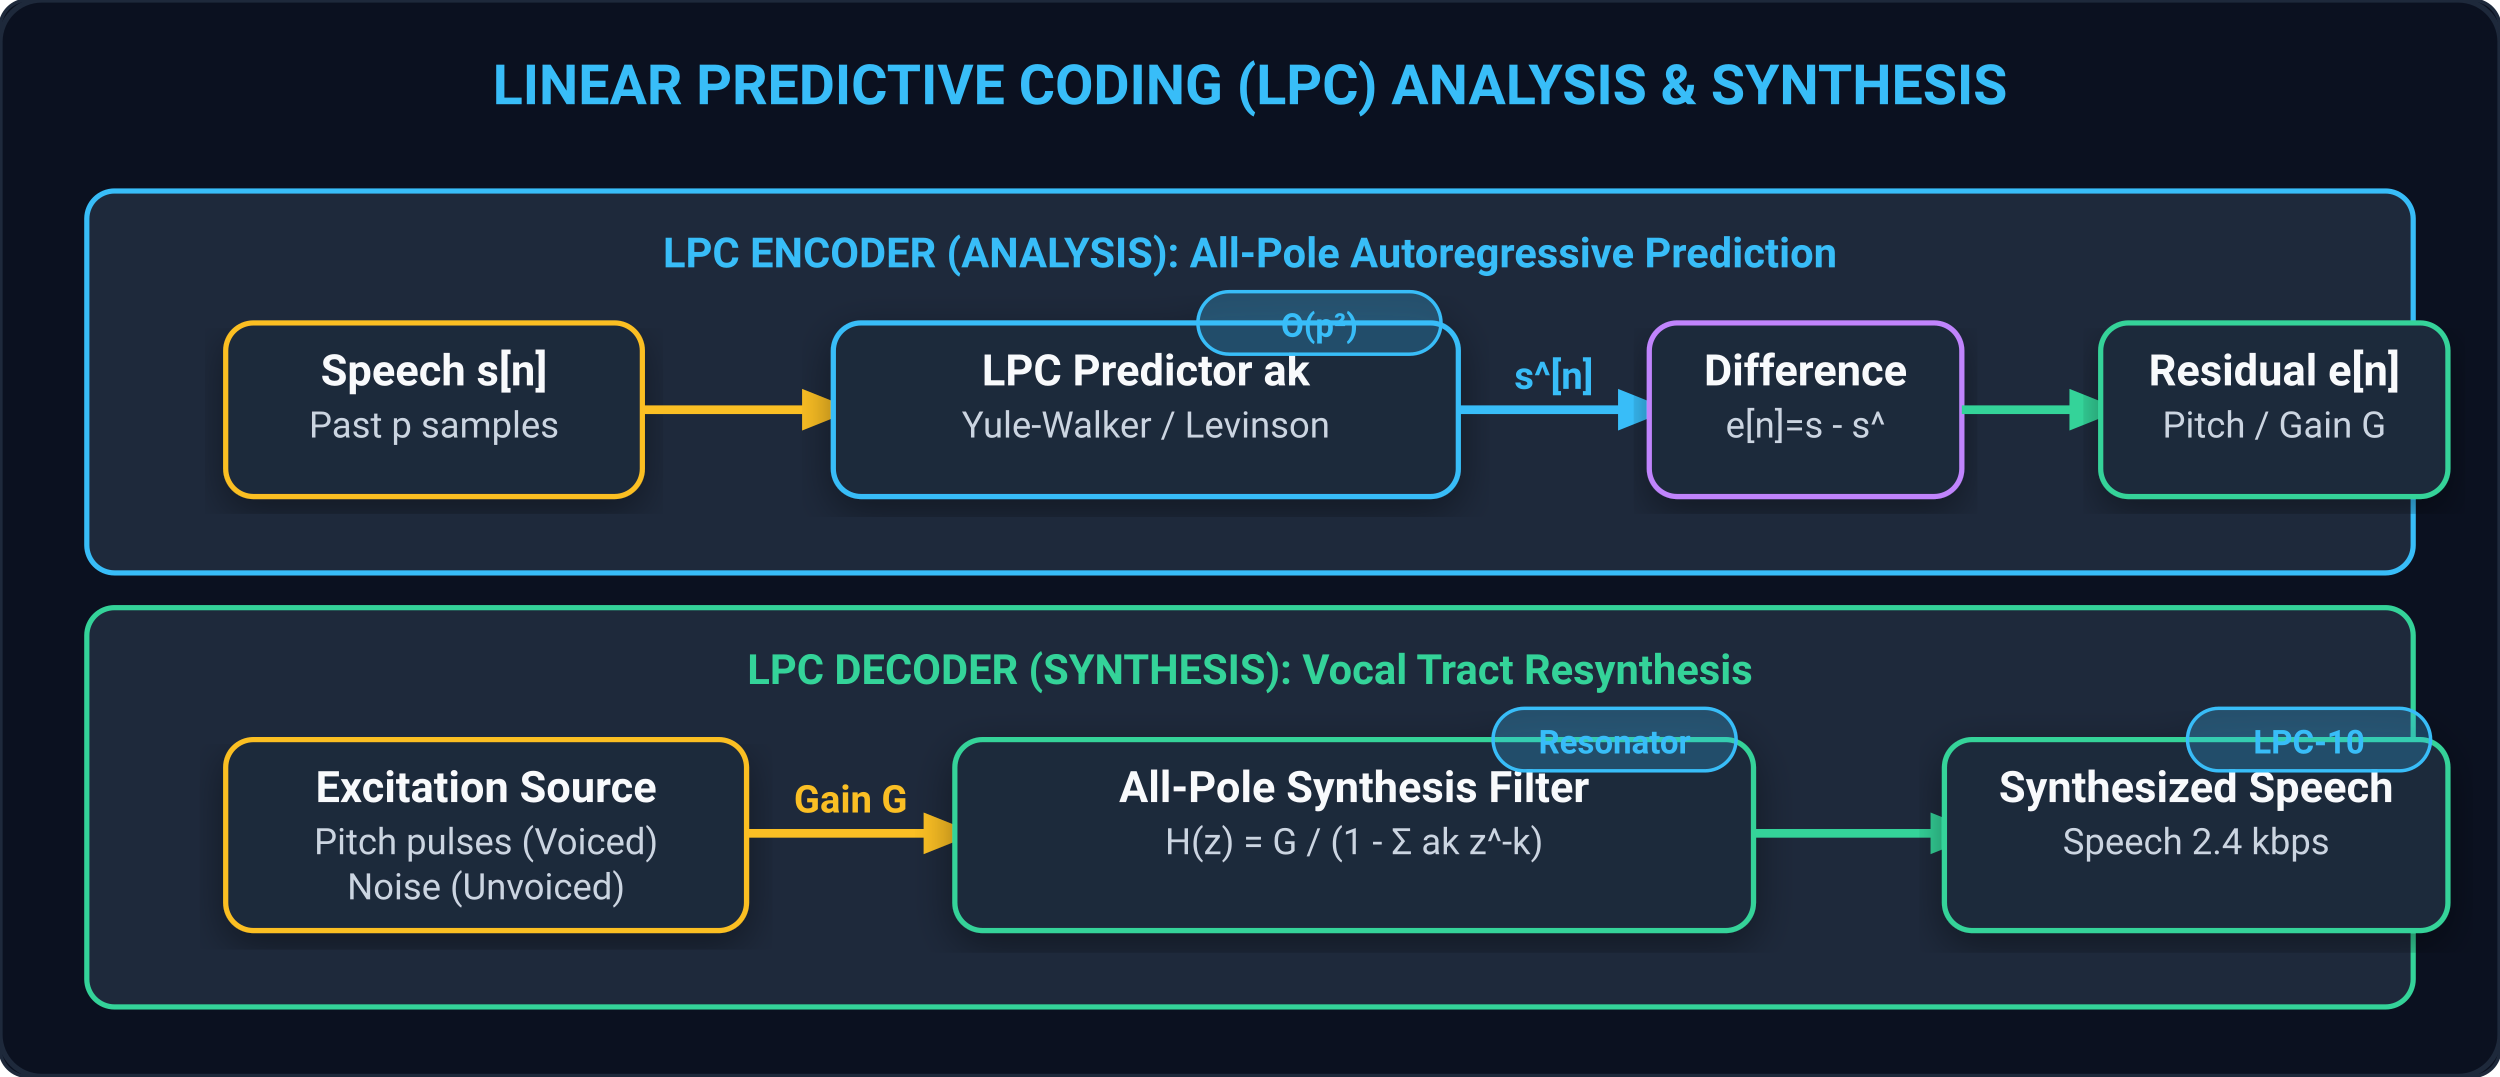
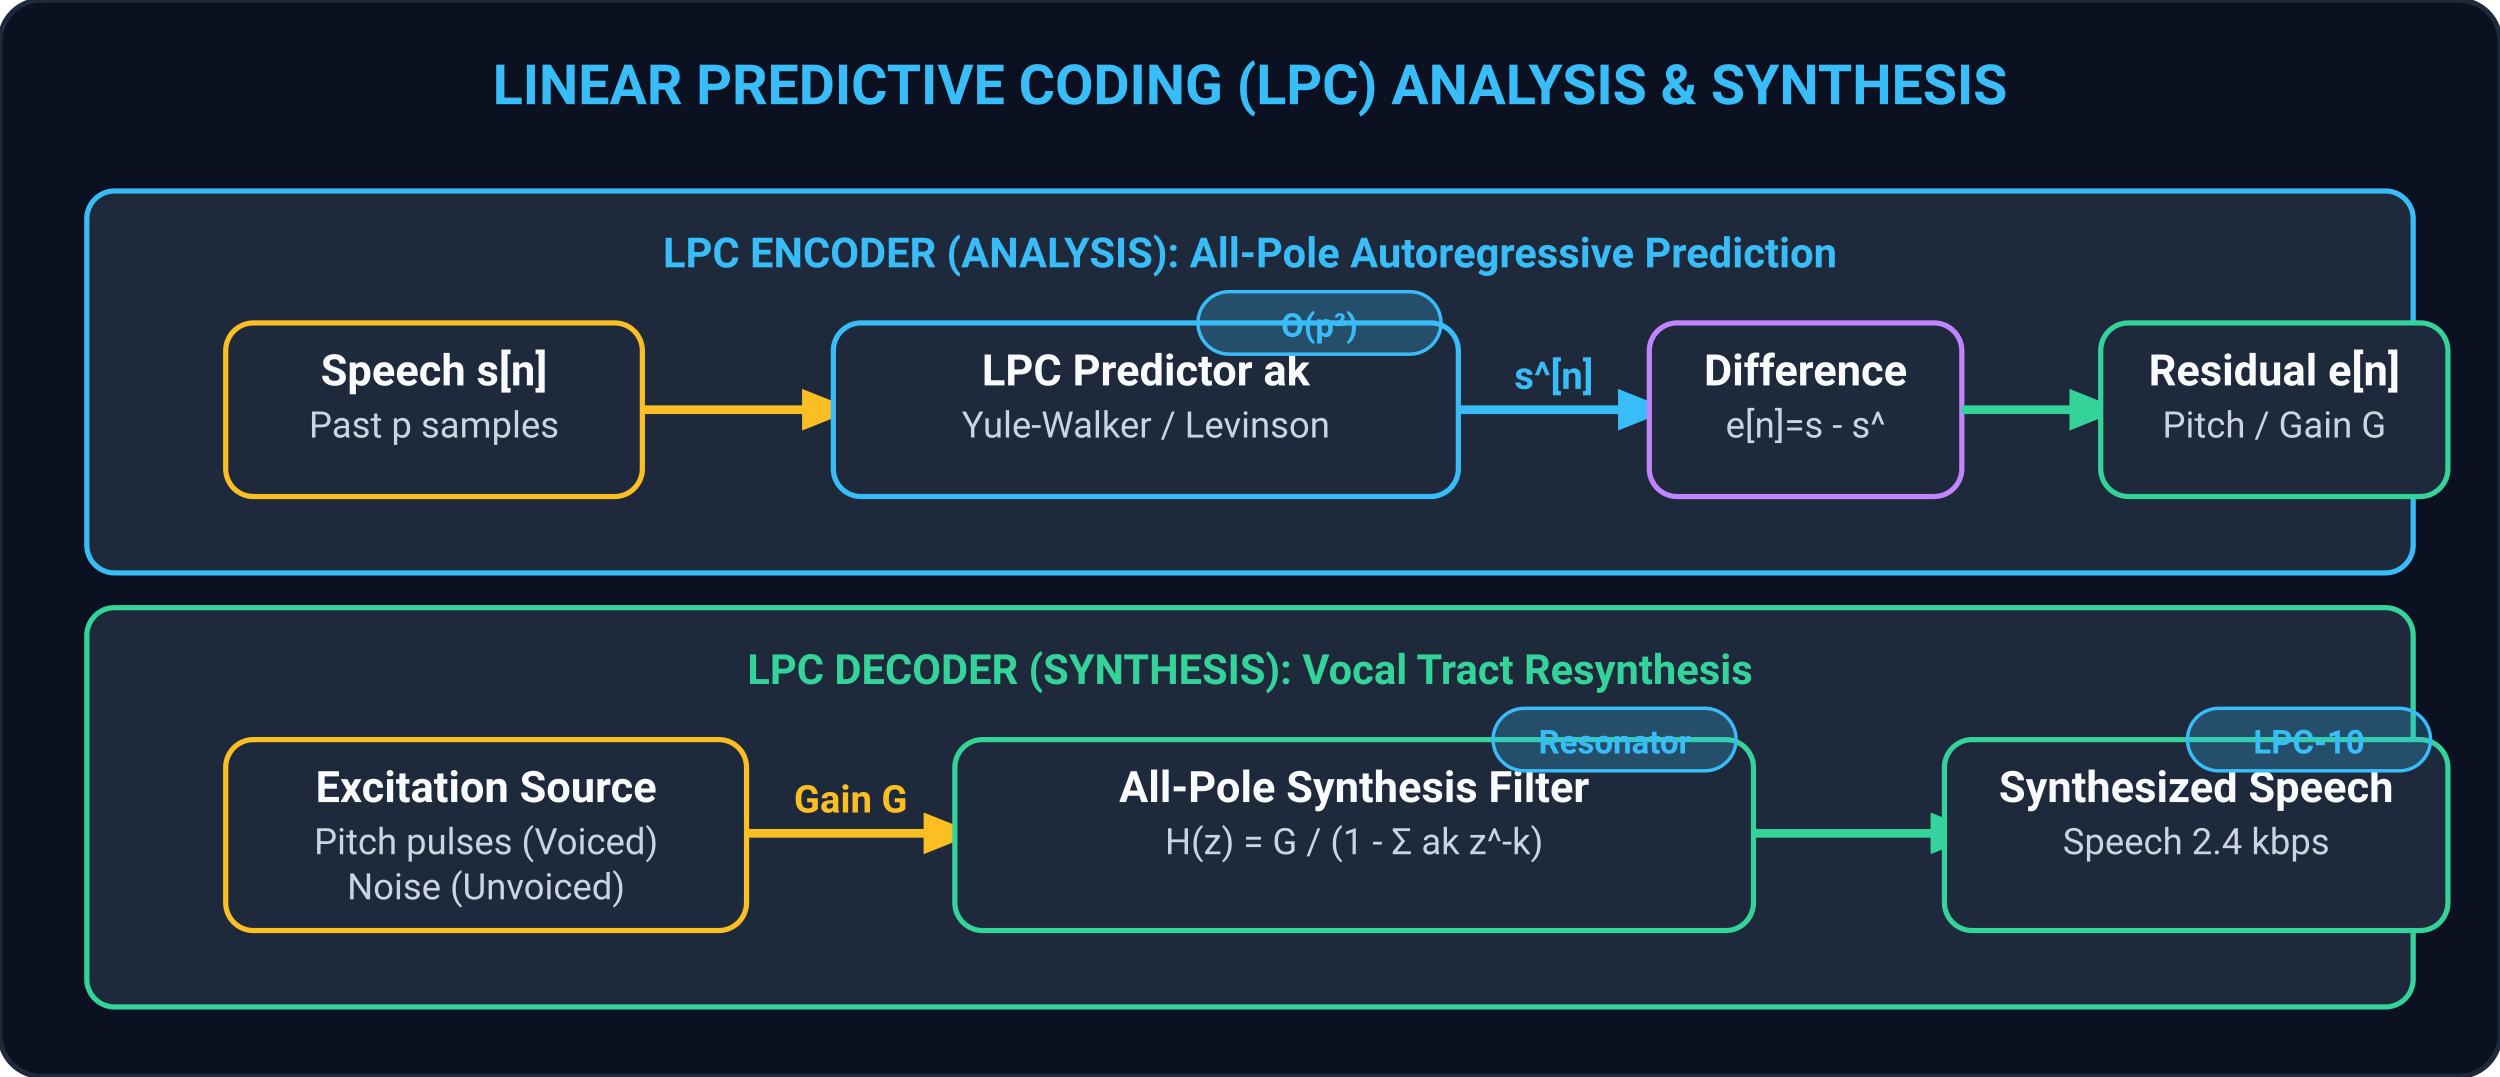
<svg xmlns="http://www.w3.org/2000/svg" viewBox="0 0 720 310" width="100%" height="310" class="flowchart-svg" style="max-width: 720px; width: 100%; height: auto; display: block; margin: 0 auto; font-family: -apple-system, BlinkMacSystemFont, 'Segoe UI', Roboto, Helvetica, Arial, sans-serif;">
-   <rect width="100%" height="100%" fill="#0b1120" rx="8" stroke="#1e293b" stroke-width="1" />
  <defs>
    <linearGradient id="gradCard" x1="0%" y1="0%" x2="100%" y2="100%">
      <stop offset="0%" stop-color="#1e293b" />
      <stop offset="100%" stop-color="#0f172a" />
    </linearGradient>
    <linearGradient id="gradCyan" x1="0%" y1="0%" x2="100%" y2="100%">
      <stop offset="0%" stop-color="#38bdf8" />
      <stop offset="100%" stop-color="#0284c7" />
    </linearGradient>
    <linearGradient id="gradEmerald" x1="0%" y1="0%" x2="100%" y2="100%">
      <stop offset="0%" stop-color="#34d399" />
      <stop offset="100%" stop-color="#059669" />
    </linearGradient>
    <linearGradient id="gradAmber" x1="0%" y1="0%" x2="100%" y2="100%">
      <stop offset="0%" stop-color="#fbbf24" />
      <stop offset="100%" stop-color="#d97706" />
    </linearGradient>
    <linearGradient id="gradPurple" x1="0%" y1="0%" x2="100%" y2="100%">
      <stop offset="0%" stop-color="#c084fc" />
      <stop offset="100%" stop-color="#9333ea" />
    </linearGradient>
    <linearGradient id="gradRose" x1="0%" y1="0%" x2="100%" y2="100%">
      <stop offset="0%" stop-color="#fb7185" />
      <stop offset="100%" stop-color="#e11d48" />
    </linearGradient>
-     <filter id="shadow" x="-5%" y="-5%" width="110%" height="115%">
-       <feDropShadow dx="0" dy="4" stdDeviation="6" flood-color="#000000" flood-opacity="0.4" />
-     </filter>
    <marker id="arrCyan" viewBox="0 0 10 10" refX="6" refY="5" markerWidth="6" markerHeight="6" orient="auto-start-reverse">
      <path d="M 0 1 L 10 5 L 0 9 z" fill="#38bdf8" />
    </marker>
    <marker id="arrEmerald" viewBox="0 0 10 10" refX="6" refY="5" markerWidth="6" markerHeight="6" orient="auto-start-reverse">
      <path d="M 0 1 L 10 5 L 0 9 z" fill="#34d399" />
    </marker>
    <marker id="arrAmber" viewBox="0 0 10 10" refX="6" refY="5" markerWidth="6" markerHeight="6" orient="auto-start-reverse">
      <path d="M 0 1 L 10 5 L 0 9 z" fill="#fbbf24" />
    </marker>
  </defs>
  <rect width="720" height="310" rx="12" fill="#0b1120" stroke="#1e293b" stroke-width="1.5" />
  <text x="360" y="30" font-size="16" font-weight="bold" fill="#38bdf8" text-anchor="middle">LINEAR PREDICTIVE CODING (LPC) ANALYSIS &amp; SYNTHESIS</text>
  <g transform="translate(25, 55)">
    <rect width="670" height="110" rx="8" fill="#1e293b" stroke="#38bdf8" stroke-width="1.5" />
    <text x="335" y="22" font-size="12" font-weight="bold" fill="#38bdf8" text-anchor="middle">LPC ENCODER (ANALYSIS): All-Pole Autoregressive Prediction</text>
-     <g filter="url(#shadow)">
+     <g>
      <rect x="40" y="38" width="120" height="50" rx="8" fill="#1e293b" stroke="#fbbf24" stroke-width="1.5" />
      <text x="100.0" y="56" font-size="12.5" font-weight="700" fill="#f8fafc" text-anchor="middle">Speech s[n]</text>
      <text x="100.0" y="71" font-size="10.5" fill="#cbd5e1" text-anchor="middle">Past p samples</text>
    </g>
    <line x1="160" y1="63" x2="215" y2="63" stroke="#fbbf24" stroke-width="2.5" marker-end="url(#arrAmber)" />
-     <g filter="url(#shadow)">
+     <g>
      <rect x="215" y="38" width="180" height="50" rx="8" fill="#1e293b" stroke="#38bdf8" stroke-width="1.5" />
      <text x="305.0" y="56" font-size="12.5" font-weight="700" fill="#f8fafc" text-anchor="middle">LPC Predictor ak</text>
      <text x="305.0" y="71" font-size="10.5" fill="#cbd5e1" text-anchor="middle">Yule-Walker / Levinson</text>
      <rect x="320" y="29" width="70" height="18" rx="9" fill="#38bdf8" fill-opacity="0.25" stroke="#38bdf8" stroke-width="1" />
      <text x="355" y="42" font-size="9.5" font-weight="700" fill="#38bdf8" text-anchor="middle">O(p²)</text>
    </g>
    <line x1="395" y1="63" x2="450" y2="63" stroke="#38bdf8" stroke-width="2.5" marker-end="url(#arrCyan)" />
    <text x="422.5" y="57.0" font-size="11" fill="#38bdf8" font-weight="700" text-anchor="middle">s^[n]</text>
-     <g filter="url(#shadow)">
+     <g>
      <rect x="450" y="38" width="90" height="50" rx="8" fill="#1e293b" stroke="#c084fc" stroke-width="1.5" />
      <text x="495.0" y="56" font-size="12.5" font-weight="700" fill="#f8fafc" text-anchor="middle">Difference</text>
      <text x="495.0" y="71" font-size="10.5" fill="#cbd5e1" text-anchor="middle">e[n]=s - s^</text>
    </g>
    <line x1="540" y1="63" x2="580" y2="63" stroke="#34d399" stroke-width="2.5" marker-end="url(#arrEmerald)" />
-     <g filter="url(#shadow)">
+     <g>
      <rect x="580" y="38" width="100" height="50" rx="8" fill="#1e293b" stroke="#34d399" stroke-width="1.5" />
      <text x="630.0" y="56" font-size="12.5" font-weight="700" fill="#f8fafc" text-anchor="middle">Residual e[n]</text>
      <text x="630.0" y="71" font-size="10.5" fill="#cbd5e1" text-anchor="middle">Pitch / Gain G</text>
    </g>
  </g>
  <g transform="translate(25, 175)">
    <rect width="670" height="115" rx="8" fill="#1e293b" stroke="#34d399" stroke-width="1.5" />
    <text x="335" y="22" font-size="12" font-weight="bold" fill="#34d399" text-anchor="middle">LPC DECODER (SYNTHESIS): Vocal Tract Resynthesis</text>
-     <g filter="url(#shadow)">
+     <g>
      <rect x="40" y="38" width="150" height="55" rx="8" fill="#1e293b" stroke="#fbbf24" stroke-width="1.5" />
      <text x="115.0" y="56" font-size="12.5" font-weight="700" fill="#f8fafc" text-anchor="middle">Excitation Source</text>
      <text x="115.0" y="71" font-size="10.5" fill="#cbd5e1" text-anchor="middle">Pitch pulses (Voiced)</text>
      <text x="115.0" y="84" font-size="10.5" fill="#cbd5e1" text-anchor="middle">Noise (Unvoiced)</text>
    </g>
    <line x1="190" y1="65" x2="250" y2="65" stroke="#fbbf24" stroke-width="2.5" marker-end="url(#arrAmber)" />
    <text x="220.0" y="59.0" font-size="11" fill="#fbbf24" font-weight="700" text-anchor="middle">Gain G</text>
-     <g filter="url(#shadow)">
+     <g>
      <rect x="250" y="38" width="230" height="55" rx="8" fill="#1e293b" stroke="#34d399" stroke-width="1.5" />
      <text x="365.0" y="56" font-size="12.5" font-weight="700" fill="#f8fafc" text-anchor="middle">All-Pole Synthesis Filter</text>
      <text x="365.0" y="71" font-size="10.5" fill="#cbd5e1" text-anchor="middle">H(z) = G / (1 - Σ ak z^-k)</text>
      <rect x="405" y="29" width="70" height="18" rx="9" fill="#38bdf8" fill-opacity="0.25" stroke="#38bdf8" stroke-width="1" />
      <text x="440" y="42" font-size="9.5" font-weight="700" fill="#38bdf8" text-anchor="middle">Resonator</text>
    </g>
    <line x1="480" y1="65" x2="540" y2="65" stroke="#34d399" stroke-width="2.5" marker-end="url(#arrEmerald)" />
-     <g filter="url(#shadow)">
+     <g>
      <rect x="535" y="38" width="145" height="55" rx="8" fill="#1e293b" stroke="#34d399" stroke-width="1.5" />
      <text x="607.5" y="56" font-size="12.5" font-weight="700" fill="#f8fafc" text-anchor="middle">Synthesized Speech</text>
      <text x="607.5" y="71" font-size="10.5" fill="#cbd5e1" text-anchor="middle">Speech 2.4 kbps</text>
      <rect x="605" y="29" width="70" height="18" rx="9" fill="#38bdf8" fill-opacity="0.25" stroke="#38bdf8" stroke-width="1" />
      <text x="640" y="42" font-size="9.5" font-weight="700" fill="#38bdf8" text-anchor="middle">LPC-10</text>
    </g>
  </g>
</svg>
